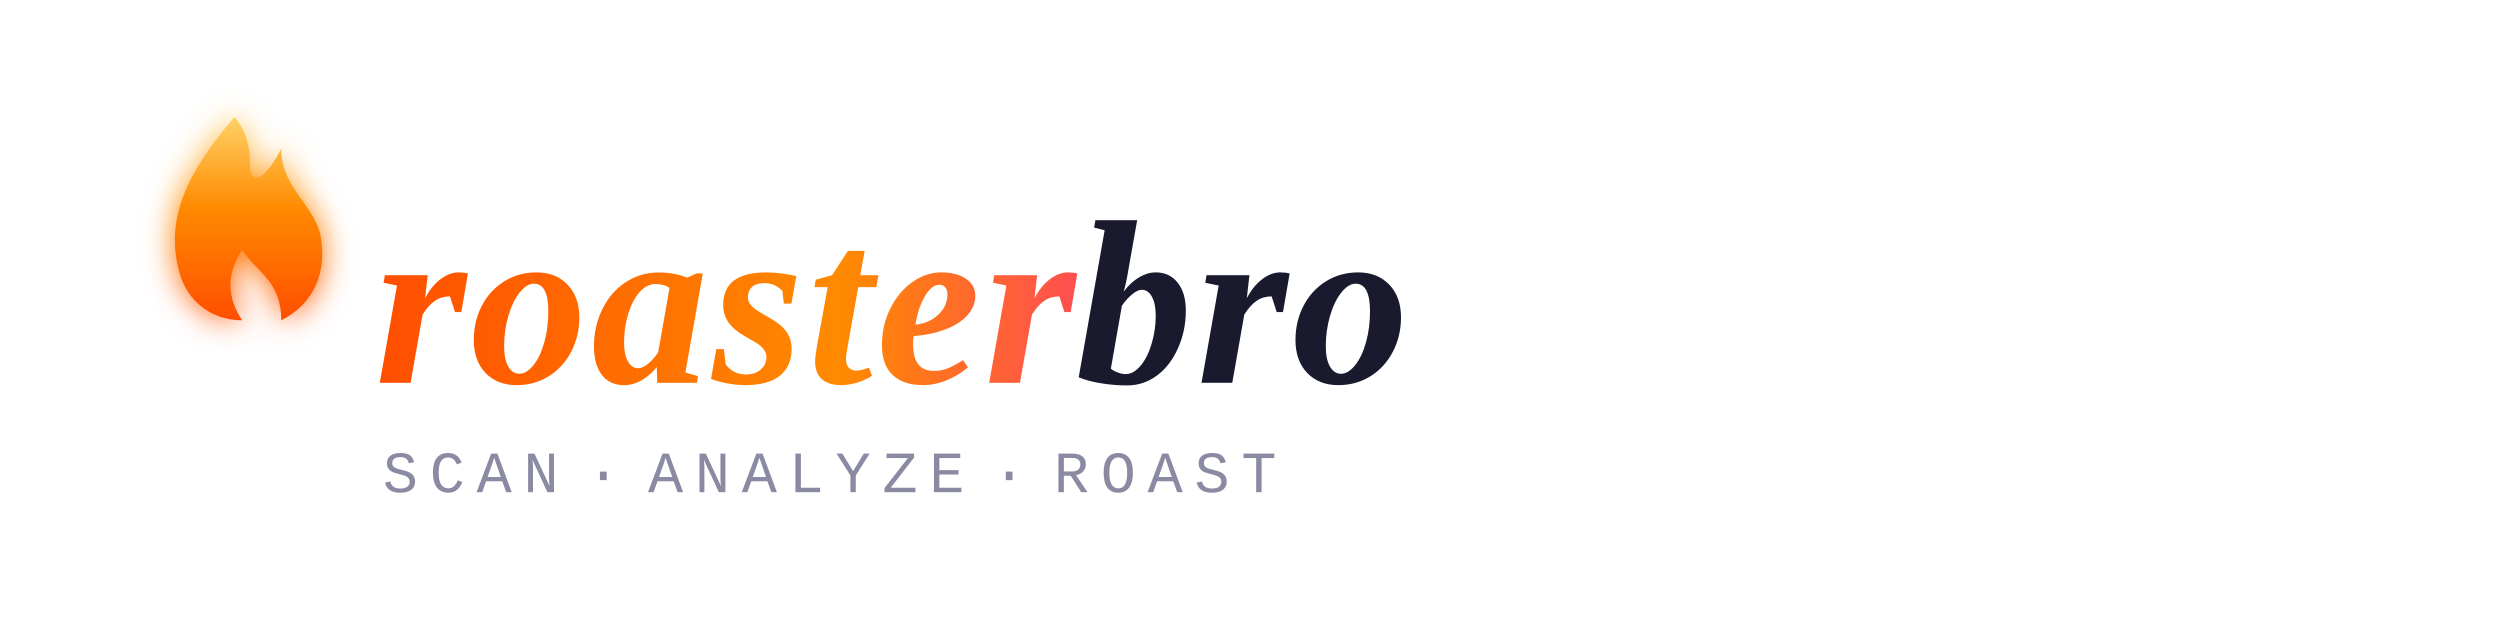
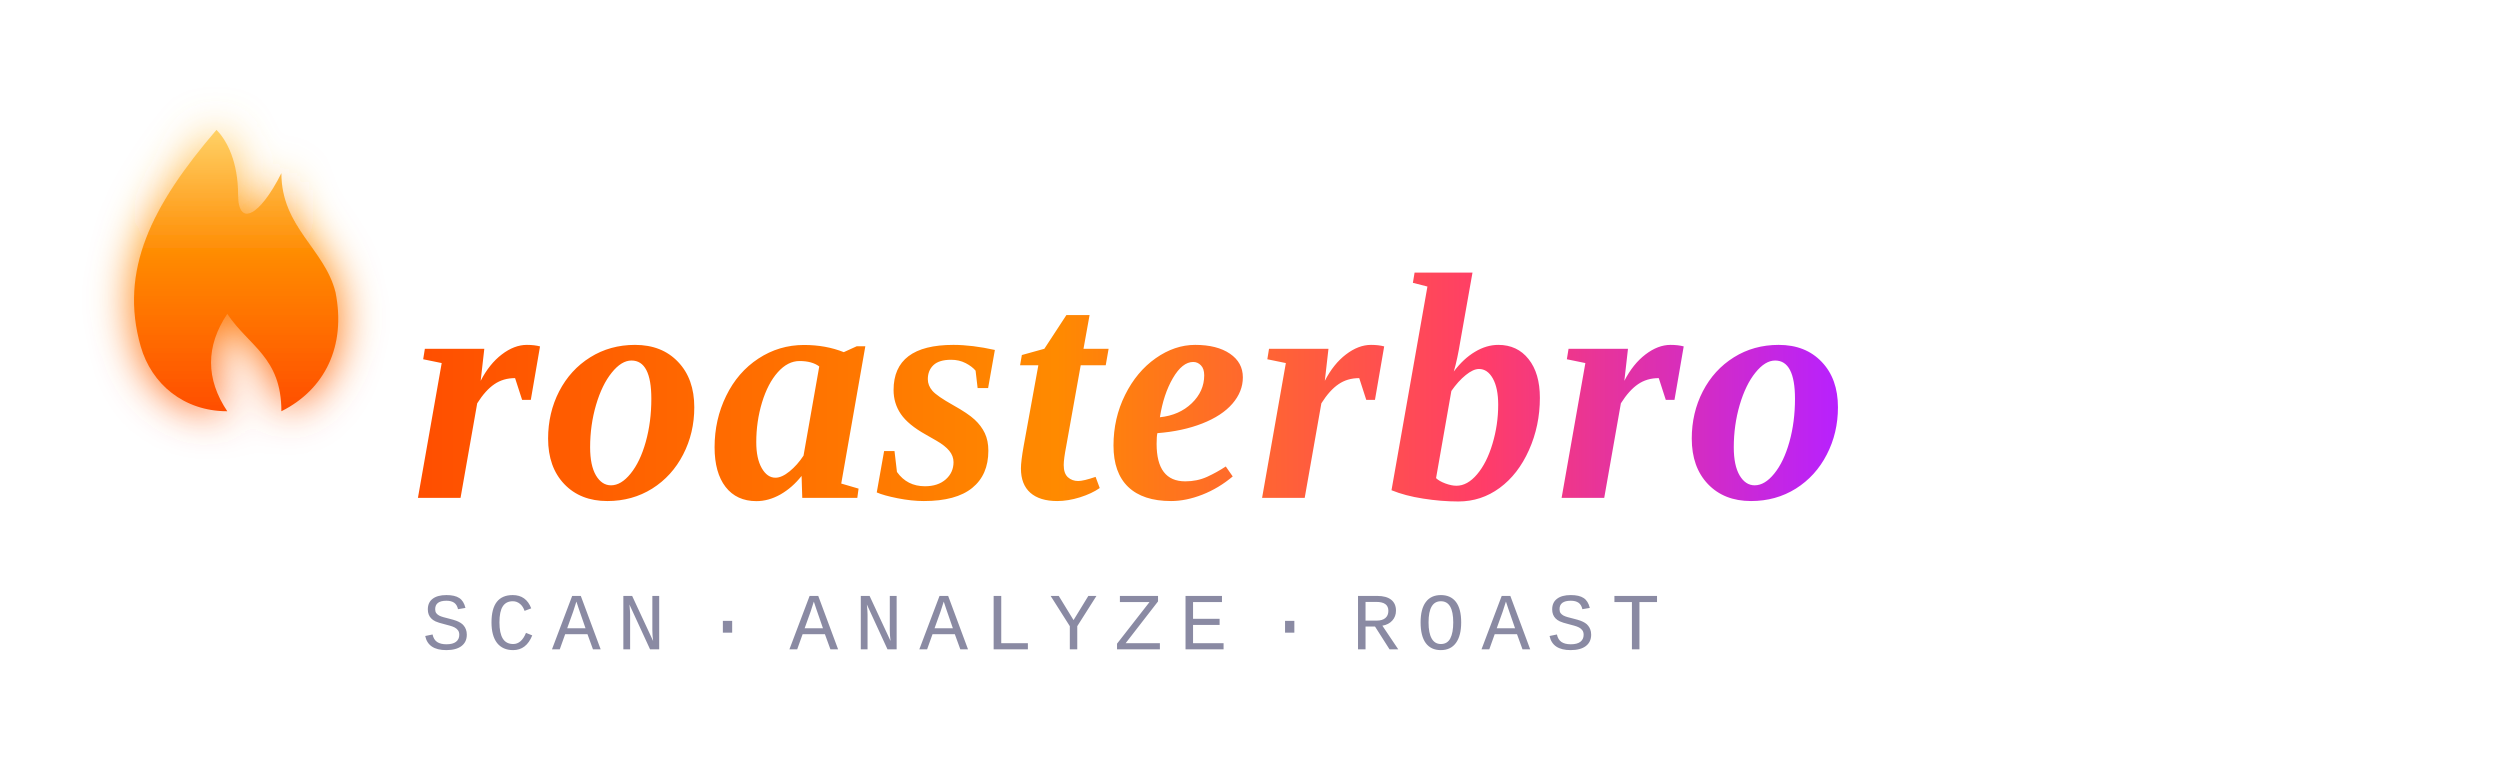
- <svg xmlns="http://www.w3.org/2000/svg" width="640" height="160" viewBox="0 0 640 160">
+ <svg xmlns="http://www.w3.org/2000/svg" width="462" height="140" viewBox="20 6 462 140">
  <defs>
    <linearGradient id="flameGrad" x1="0%" y1="100%" x2="0%" y2="0%">
      <stop offset="0%" stop-color="#FF4E00" />
      <stop offset="55%" stop-color="#FF8A00" />
      <stop offset="100%" stop-color="#FFD166" />
    </linearGradient>
    <linearGradient id="textGrad" x1="0%" y1="0%" x2="100%" y2="0%">
      <stop offset="0%" stop-color="#FF4E00" />
      <stop offset="45%" stop-color="#FF8A00" />
      <stop offset="75%" stop-color="#FF3D68" />
      <stop offset="100%" stop-color="#B721FF" />
    </linearGradient>
    <filter id="softGlow" x="-40%" y="-40%" width="180%" height="180%">
      <feGaussianBlur stdDeviation="4" result="blur" />
      <feMerge>
        <feMergeNode in="blur" />
        <feMergeNode in="SourceGraphic" />
      </feMerge>
    </filter>
  </defs>
  <g transform="translate(28, 26)" filter="url(#softGlow)">
    <path d="       M 32 4       C 20 18, 14 30, 18 44       C 20 51, 26 56, 34 56       C 30 50, 30 44, 34 38       C 38 44, 44 46, 44 56       C 52 52, 56 44, 54 34       C 52 26, 44 22, 44 12       C 40 20, 36 22, 36 16       C 36 10, 34 6, 32 4       Z" fill="url(#flameGrad)" />
  </g>
-   <text x="96" y="98" font-family="Georgia, 'Times New Roman', serif" font-size="60" font-weight="bold" font-style="italic" fill="url(#textGrad)" letter-spacing="1">roaster<tspan fill="#1A1A2E">bro</tspan>
-   </text>
+   <text x="96" y="98" font-family="Georgia, 'Times New Roman', serif" font-size="60" font-weight="bold" font-style="italic" fill="url(#textGrad)" letter-spacing="1">roasterbro</text>
  <text x="98" y="126" font-family="'Courier New', monospace" font-size="15" letter-spacing="3" fill="#8A8AA3">SCAN · ANALYZE · ROAST</text>
</svg>
